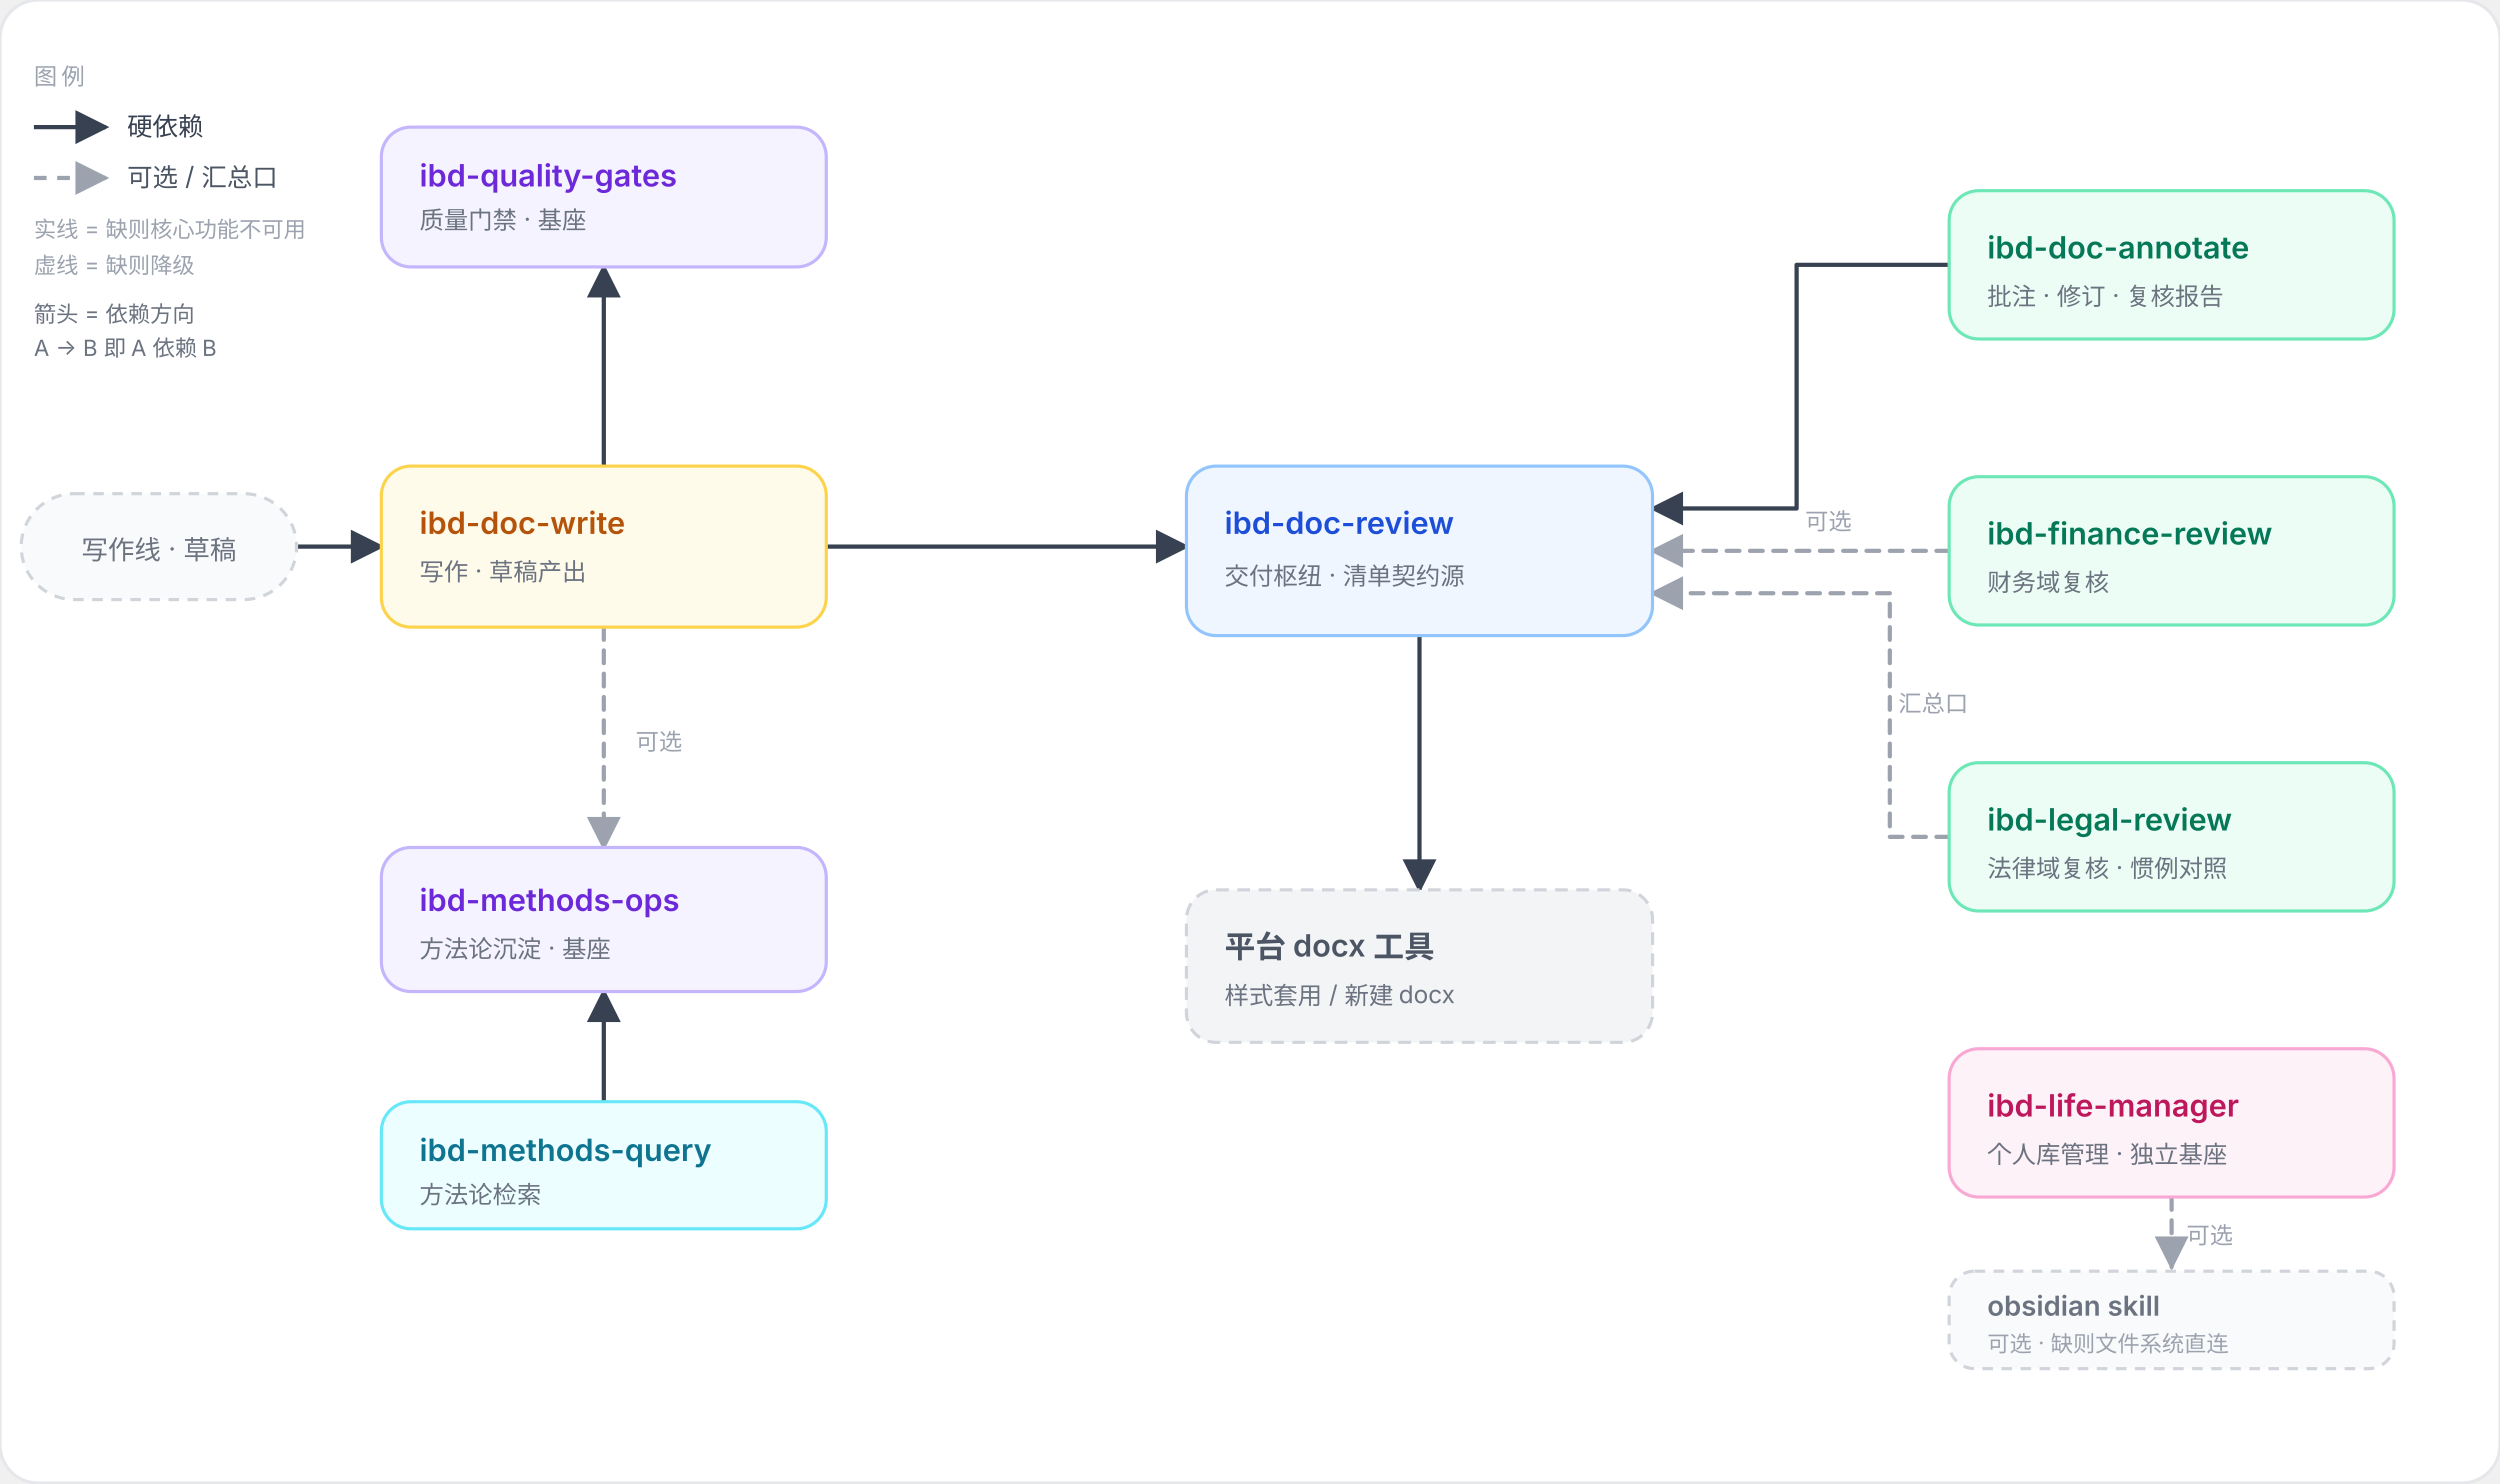
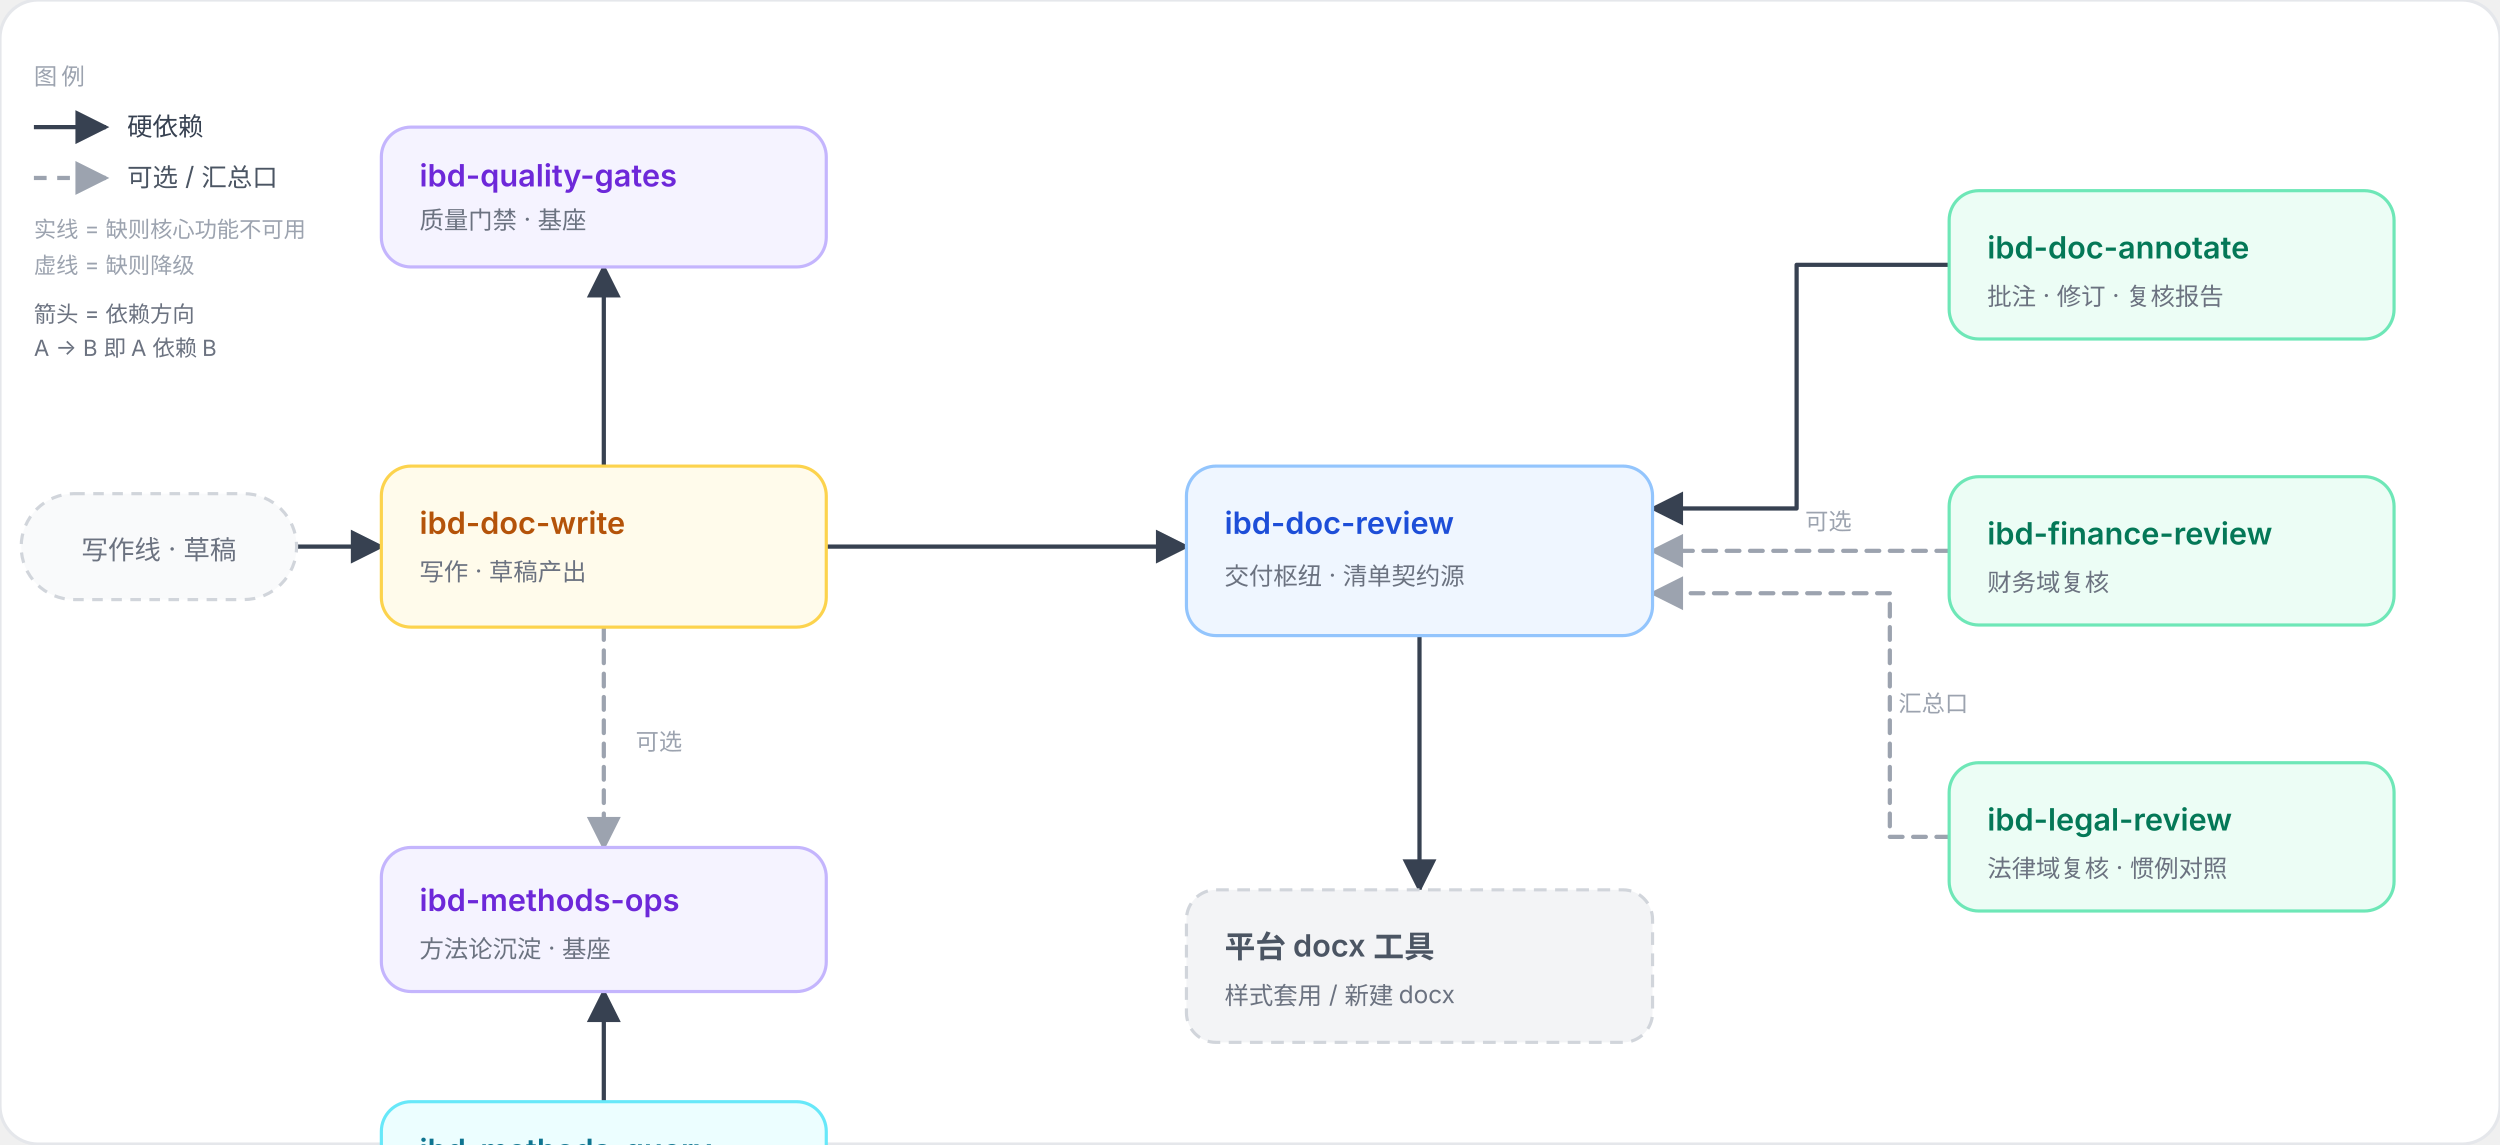
- <svg xmlns="http://www.w3.org/2000/svg" width="1180" height="700" viewBox="0 0 1180 700" role="img" aria-labelledby="dgTitle dgDesc">
+ <svg xmlns="http://www.w3.org/2000/svg" width="1180" height="540" viewBox="0 0 1180 540" role="img" aria-labelledby="dgTitle dgDesc">
  <defs>
    <marker id="ah-r" viewBox="0 0 10 10" refX="9" refY="5" markerWidth="8" markerHeight="8" orient="auto">
      <path d="M 0 0 L 10 5 L 0 10 z" fill="#374151" />
    </marker>
    <marker id="ah-d" viewBox="0 0 10 10" refX="9" refY="5" markerWidth="8" markerHeight="8" orient="auto">
      <path d="M 0 0 L 10 5 L 0 10 z" fill="#9ca3af" />
    </marker>
  </defs>
-   <rect x="0" y="0" width="1180" height="700" rx="18" fill="#ffffff" stroke="#e5e7eb" stroke-width="1.5" />
+   <rect x="0" y="0" width="1180" height="540" rx="18" fill="#ffffff" stroke="#e5e7eb" stroke-width="1.5" />
  <g font-family="'PingFang SC','Microsoft YaHei',-apple-system,BlinkMacSystemFont,'Segoe UI',sans-serif">
    <text x="16" y="40" font-size="11" letter-spacing="2" fill="#9ca3af">图例</text>
    <path d="M 16 60 H 50" fill="none" stroke="#374151" stroke-width="2" marker-end="url(#ah-r)" />
    <text x="60" y="64" font-size="12" fill="#374151">硬依赖</text>
    <path d="M 16 84 H 50" fill="none" stroke="#9ca3af" stroke-width="2" stroke-dasharray="6 5" marker-end="url(#ah-d)" />
    <text x="60" y="88" font-size="12" fill="#4b5563">可选 / 汇总口</text>
    <text x="16" y="112" font-size="10.5" fill="#9ca3af">实线 = 缺则核心功能不可用</text>
    <text x="16" y="129" font-size="10.5" fill="#9ca3af">虚线 = 缺则降级</text>
    <text x="16" y="152" font-size="10.5" fill="#6b7280">箭头 = 依赖方向</text>
    <text x="16" y="168" font-size="10.5" fill="#6b7280">A → B 即 A 依赖 B</text>
  </g>
  <g fill="none" stroke-linecap="round" stroke-linejoin="round">
    <path d="M 140 258 H 180" stroke="#374151" stroke-width="2" marker-end="url(#ah-r)" />
    <path d="M 285 220 V 126" stroke="#374151" stroke-width="2" marker-end="url(#ah-r)" />
    <path d="M 390 258 H 560" stroke="#374151" stroke-width="2" marker-end="url(#ah-r)" />
    <path d="M 285 296 V 400" stroke="#9ca3af" stroke-width="2" stroke-dasharray="6 5" marker-end="url(#ah-d)" />
    <path d="M 285 520 V 468" stroke="#374151" stroke-width="2" marker-end="url(#ah-r)" />
    <path d="M 920 125 H 848 V 240 H 780" stroke="#374151" stroke-width="2" marker-end="url(#ah-r)" />
    <path d="M 920 260 H 780" stroke="#9ca3af" stroke-width="2" stroke-dasharray="6 5" marker-end="url(#ah-d)" />
    <path d="M 920 395 H 892 V 280 H 780" stroke="#9ca3af" stroke-width="2" stroke-dasharray="6 5" marker-end="url(#ah-d)" />
    <path d="M 670 300 V 420" stroke="#374151" stroke-width="2" marker-end="url(#ah-r)" />
-     <path d="M 1025 565 V 598" stroke="#9ca3af" stroke-width="2" stroke-dasharray="6 5" marker-end="url(#ah-d)" />
  </g>
  <g font-family="'PingFang SC','Microsoft YaHei',-apple-system,BlinkMacSystemFont,'Segoe UI',sans-serif" font-size="11" fill="#9ca3af">
    <text x="300" y="354">可选</text>
    <text x="852" y="250">可选</text>
    <text x="896" y="336">汇总口</text>
-     <text x="1032" y="587">可选</text>
  </g>
  <g font-family="'PingFang SC','Microsoft YaHei',-apple-system,BlinkMacSystemFont,'Segoe UI',sans-serif">
    <rect x="10" y="233" width="130" height="50" rx="25" fill="#f9fafb" stroke="#d1d5db" stroke-width="1.5" stroke-dasharray="5 4" />
    <text x="75" y="264" font-size="12.5" fill="#6b7280" text-anchor="middle">写作线 · 草稿</text>
    <rect x="180" y="60" width="210" height="66" rx="14" fill="#f5f3ff" stroke="#c4b5fd" stroke-width="1.5" />
    <text x="198" y="88" font-size="14.5" font-weight="600" fill="#6d28d9">ibd-quality-gates</text>
    <text x="198" y="108" font-size="11.5" fill="#6b7280">质量门禁 · 基座</text>
    <rect x="180" y="220" width="210" height="76" rx="14" fill="#fffbeb" stroke="#fcd34d" stroke-width="1.5" />
    <text x="198" y="252" font-size="14.5" font-weight="600" fill="#b45309">ibd-doc-write</text>
    <text x="198" y="274" font-size="11.5" fill="#6b7280">写作 · 草稿产出</text>
    <rect x="180" y="400" width="210" height="68" rx="14" fill="#f5f3ff" stroke="#c4b5fd" stroke-width="1.5" />
    <text x="198" y="430" font-size="14.5" font-weight="600" fill="#6d28d9">ibd-methods-ops</text>
    <text x="198" y="452" font-size="11.5" fill="#6b7280">方法论沉淀 · 基座</text>
    <rect x="180" y="520" width="210" height="60" rx="14" fill="#ecfeff" stroke="#67e8f9" stroke-width="1.5" />
    <text x="198" y="548" font-size="14.5" font-weight="600" fill="#0e7490">ibd-methods-query</text>
    <text x="198" y="568" font-size="11.5" fill="#6b7280">方法论检索</text>
    <rect x="560" y="220" width="220" height="80" rx="14" fill="#eff6ff" stroke="#93c5fd" stroke-width="1.5" />
    <text x="578" y="252" font-size="14.5" font-weight="600" fill="#1d4ed8">ibd-doc-review</text>
    <text x="578" y="276" font-size="11.5" fill="#6b7280">交付枢纽 · 清单契约源</text>
    <rect x="560" y="420" width="220" height="72" rx="14" fill="#f3f4f6" stroke="#d1d5db" stroke-width="1.5" stroke-dasharray="6 4" />
    <text x="578" y="452" font-size="14.5" font-weight="600" fill="#4b5563">平台 docx 工具</text>
    <text x="578" y="474" font-size="11.5" fill="#6b7280">样式套用 / 新建 docx</text>
    <rect x="920" y="90" width="210" height="70" rx="14" fill="#ecfdf5" stroke="#6ee7b7" stroke-width="1.5" />
    <text x="938" y="122" font-size="14.5" font-weight="600" fill="#047857">ibd-doc-annotate</text>
    <text x="938" y="144" font-size="11.5" fill="#6b7280">批注 · 修订 · 复核报告</text>
    <rect x="920" y="225" width="210" height="70" rx="14" fill="#ecfdf5" stroke="#6ee7b7" stroke-width="1.5" />
    <text x="938" y="257" font-size="14.5" font-weight="600" fill="#047857">ibd-finance-review</text>
    <text x="938" y="279" font-size="11.5" fill="#6b7280">财务域复核</text>
    <rect x="920" y="360" width="210" height="70" rx="14" fill="#ecfdf5" stroke="#6ee7b7" stroke-width="1.5" />
    <text x="938" y="392" font-size="14.5" font-weight="600" fill="#047857">ibd-legal-review</text>
    <text x="938" y="414" font-size="11.5" fill="#6b7280">法律域复核 · 惯例对照</text>
-     <rect x="920" y="495" width="210" height="70" rx="14" fill="#fdf2f8" stroke="#f9a8d4" stroke-width="1.5" />
-     <text x="938" y="527" font-size="14.5" font-weight="600" fill="#be185d">ibd-life-manager</text>
-     <text x="938" y="549" font-size="11.5" fill="#6b7280">个人库管理 · 独立基座</text>
-     <rect x="920" y="600" width="210" height="46" rx="12" fill="#f9fafb" stroke="#d1d5db" stroke-width="1.5" stroke-dasharray="5 4" />
-     <text x="938" y="621" font-size="13" font-weight="600" fill="#6b7280">obsidian skill</text>
-     <text x="938" y="638" font-size="10.5" fill="#9ca3af">可选 · 缺则文件系统直连</text>
  </g>
</svg>
